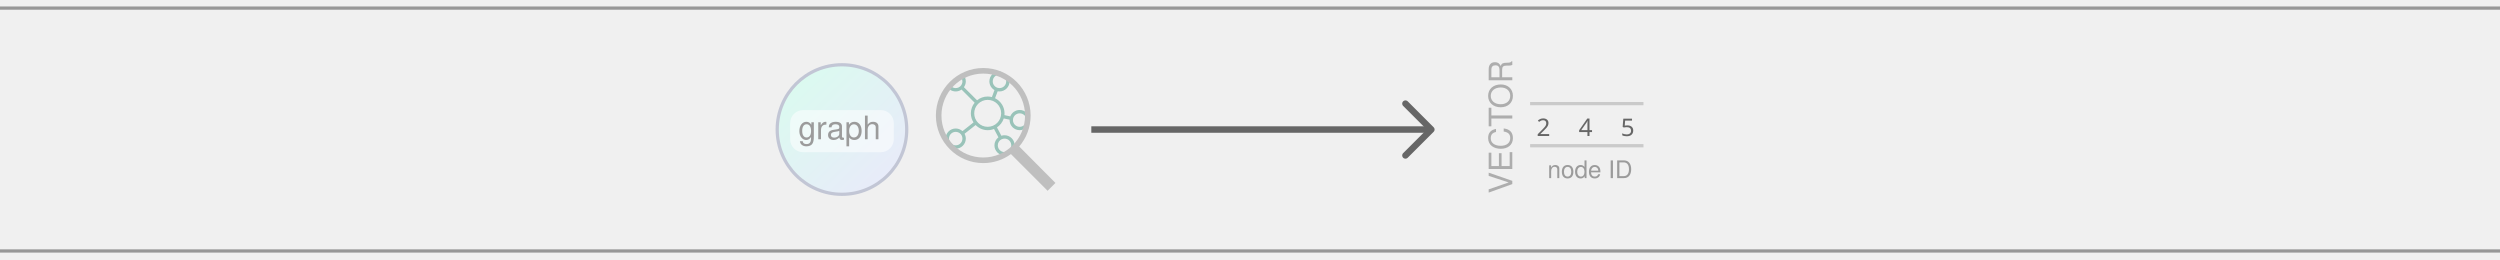
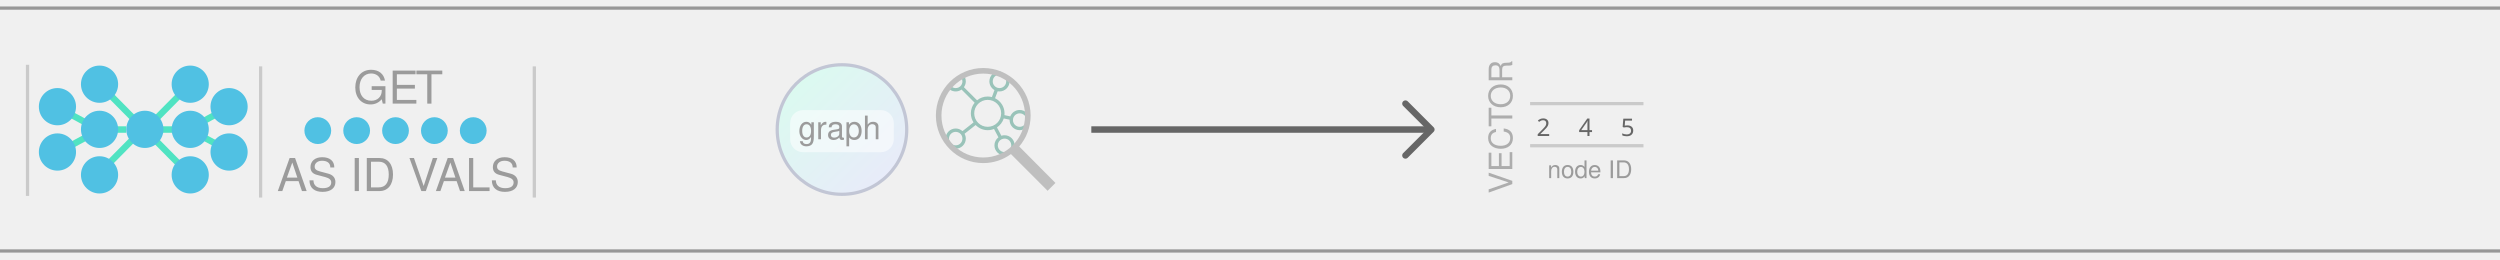
<svg xmlns="http://www.w3.org/2000/svg" xmlns:xlink="http://www.w3.org/1999/xlink" width="772px" height="80px" viewBox="0 0 772 80" version="1.1">
  <defs>
    <rect id="path-1" x="-6" y="2" width="784" height="76" />
    <mask id="mask-2" maskContentUnits="userSpaceOnUse" maskUnits="objectBoundingBox" x="0" y="0" width="784" height="76" fill="white">
      <use xlink:href="#path-1" />
    </mask>
    <linearGradient x1="14.999%" y1="13.838%" x2="87.396%" y2="88.282%" id="linearGradient-3">
      <stop stop-color="#DBFAF0" offset="0%" />
      <stop stop-color="#E8EBF9" offset="97.322%" />
      <stop stop-color="#E8EAF9" offset="100%" />
    </linearGradient>
  </defs>
  <g id="Graph-Functions---inspection" stroke="none" stroke-width="1" fill="none" fill-rule="evenodd">
    <use id="Rectangle" stroke="#979797" mask="url(#mask-2)" stroke-width="2" xlink:href="#path-1" />
-     <g id="invert_selection" transform="translate(337, 30)" stroke="#666666">
-       <g id="Wireframe-Line-01">
-         <g>
-           <polyline id="arrowhead" stroke-width="2" stroke-linecap="round" stroke-linejoin="round" points="97 2 105 10 97 18" />
-           <path d="M104,10 L0,10" id="Line" stroke-width="2" />
+     <g id="small_icon__get_nbrs-copy-6" transform="translate(7, 19)">
+       <path d="M22.88,35.269 L37,21" id="small_icon_edge-copy-47" stroke="#50E3C2" stroke-width="2" stroke-linecap="square" />
+       <path d="M11,28 L24,21" id="small_icon_edge-copy-46" stroke="#50E3C2" stroke-width="2" stroke-linecap="square" />
+       <path d="M51,21 L64,14" id="small_icon_edge-copy-45" stroke="#50E3C2" stroke-width="2" stroke-linecap="square" />
+       <path d="M10,21 L23,14" id="small_icon_edge-copy-44" stroke="#50E3C2" stroke-width="2" stroke-linecap="square" transform="translate(16.7389, 17.69301) scale(-1, 1) translate(-16.7389, -17.69301) " />
+       <path d="M51,28 L64,21" id="small_icon_edge-copy-43" stroke="#50E3C2" stroke-width="2" stroke-linecap="square" transform="translate(57.7389, 24.69301) scale(-1, 1) translate(-57.7389, -24.69301) " />
+       <path d="M25.5,21 L30.978,21" id="small_icon_edge-copy-39" stroke="#50E3C2" stroke-width="2" stroke-linecap="square" transform="translate(28.2389, 21.19301) scale(-1, 1) translate(-28.2389, -21.19301) " />
+       <path d="M42.5,21 L47.978,21" id="small_icon_edge-copy-51" stroke="#50E3C2" stroke-width="2" stroke-linecap="square" transform="translate(45.2389, 21.19301) scale(-1, 1) translate(-45.2389, -21.19301) " />
+       <path d="M37.88,21.019 L52,6.75" id="small_icon_edge-copy-35" stroke="#50E3C2" stroke-width="2" stroke-linecap="square" />
+       <path d="M22.88,21.019 L37,6.75" id="small_icon_edge-copy-33" stroke="#50E3C2" stroke-width="2" stroke-linecap="square" transform="translate(30.2389, 13.94301) scale(-1, 1) translate(-30.2389, -13.94301) " />
+       <path d="M36.88,35.019 L51,20.75" id="small_icon_edge-copy-31" stroke="#50E3C2" stroke-width="2" stroke-linecap="square" transform="translate(44.2389, 27.94301) scale(-1, 1) translate(-44.2389, -27.94301) " />
+       <ellipse id="small_icon__node-copy-52" fill="#50C1E3" cx="10.739" cy="13.943" rx="5.739" ry="5.75" />
+       <ellipse id="small_icon__node-copy-51" fill="#50C1E3" cx="10.739" cy="27.943" rx="5.739" ry="5.75" />
+       <ellipse id="small_icon__node-copy-50" fill="#50C1E3" cx="23.739" cy="20.943" rx="5.739" ry="5.75" />
+       <ellipse id="small_icon__node-copy-49" fill="#50C1E3" cx="23.739" cy="7" rx="5.739" ry="5.75" />
+       <ellipse id="small_icon__node-copy-48" fill="#50C1E3" cx="23.739" cy="35" rx="5.739" ry="5.75" />
+       <ellipse id="small_icon__node-copy-47" fill="#50C1E3" cx="37.739" cy="20.943" rx="5.739" ry="5.75" />
+       <path d="M1.5,1.5 L1.5,41" id="Line-Copy-9" stroke="#CACACA" stroke-linecap="square" />
+       <ellipse id="small_icon__node-copy-38" fill="#50C1E3" cx="51.739" cy="20.943" rx="5.739" ry="5.75" />
+       <ellipse id="small_icon__node-copy-37" fill="#50C1E3" cx="51.739" cy="7" rx="5.739" ry="5.75" />
+       <ellipse id="small_icon__node-copy-36" fill="#50C1E3" cx="51.739" cy="35" rx="5.739" ry="5.75" />
+       <ellipse id="small_icon__node-copy-35" fill="#50C1E3" cx="63.739" cy="13.943" rx="5.739" ry="5.75" />
+       <ellipse id="small_icon__node-copy-34" fill="#50C1E3" cx="63.739" cy="27.943" rx="5.739" ry="5.75" />
+       <g id="Group-6" transform="translate(87, 17)" fill="#50C1E3">
+         <ellipse id="small_icon__node-copy-39" cx="4.135" cy="4.336" rx="4.135" ry="4.143" />
+         <ellipse id="small_icon__node-copy-40" cx="16.135" cy="4.336" rx="4.135" ry="4.143" />
+         <ellipse id="small_icon__node-copy-41" cx="28.135" cy="4.336" rx="4.135" ry="4.143" />
+         <ellipse id="small_icon__node-copy-42" cx="40.135" cy="4.336" rx="4.135" ry="4.143" />
+         <ellipse id="small_icon__node-copy-43" cx="52.135" cy="4.336" rx="4.135" ry="4.143" />
+       </g>
+       <path d="M73.478,2 L73.478,41.5" id="Line-Copy-8" stroke="#CACACA" stroke-linecap="square" />
+       <text id="GET" font-family="HelveticaNeue, Helvetica Neue" font-size="14" font-weight="normal" fill="#9B9B9B">
+         <tspan x="102.1" y="13">GE</tspan>
+         <tspan x="121.28" y="13" letter-spacing="-0.417">T</tspan>
+       </text>
+       <text id="AS-ID-VALS" font-family="HelveticaNeue, Helvetica Neue" font-size="14" font-weight="normal" fill="#9B9B9B">
+         <tspan x="78.554" y="40">AS ID VALS</tspan>
+       </text>
+       <path d="M158,2 L158,41.5" id="Line-Copy-31" stroke="#CACACA" stroke-linecap="square" />
+     </g>
+     <g id="get_node_ids" transform="translate(240, 20)">
+       <g id="invert_selection" transform="translate(97, 10)" stroke="#666666">
+         <g id="Wireframe-Line-01">
+           <g>
+             <polyline id="arrowhead" stroke-width="2" stroke-linecap="round" stroke-linejoin="round" points="97 2 105 10 97 18" />
+             <path d="M104,10 L0,10" id="Line" stroke-width="2" />
+           </g>
        </g>
      </g>
-     </g>
-     <g id="graph-object" transform="translate(240, 20)">
-       <ellipse id="graph-shape" stroke="#C2C6D5" stroke-width="1" fill="url(#linearGradient-3)" fill-rule="evenodd" cx="20" cy="20" rx="20" ry="20" />
-       <rect id="graph-text-box" fill-opacity="0.528" fill="#FFFFFF" fill-rule="evenodd" x="4" y="14" width="32" height="13" rx="4" />
-       <text id="graph-text" font-family="Helvetica-Light, Helvetica" font-size="10" font-weight="300" fill="#9B9B9B">
-         <tspan x="6.5" y="23">graph</tspan>
-       </text>
-     </g>
-     <g id="Group-2-Copy-3" transform="translate(289, 21)" fill-rule="nonzero">
-       <g id="Mind-Map_bfbfbf" transform="translate(3, 1)" fill-opacity="0.435" fill="#288872">
-         <path d="M3.522,2.427 C2.753,3.092 3.452,2.524 2.338,3.42 C1.61,3.977 2.589,3.114 0.507,4.82 C1.065,5.674 2.029,6.24 3.12,6.24 C3.793,6.24 4.413,6.02 4.924,5.655 L8.97,9.717 C8.236,10.614 7.8,11.755 7.8,13 C7.8,14.029 8.111,14.987 8.629,15.795 L5.216,18.492 C4.662,17.988 3.925,17.68 3.12,17.68 C1.403,17.68 0,19.083 0,20.8 C0,22.517 1.403,23.92 3.12,23.92 C4.837,23.92 6.24,22.517 6.24,20.8 C6.24,20.256 6.097,19.752 5.85,19.305 L9.279,16.608 C10.225,17.582 11.539,18.2 13,18.2 C13.691,18.2 14.346,18.072 14.95,17.826 L16.315,20.41 C15.569,20.981 15.08,21.873 15.08,22.88 C15.08,24.597 16.483,26 18.2,26 C19.917,26 21.32,24.597 21.32,22.88 C21.32,21.163 19.917,19.76 18.2,19.76 C17.86,19.76 17.532,19.821 17.225,19.922 L15.86,17.339 C16.842,16.69 17.591,15.719 17.956,14.576 L19.76,14.95 C19.758,14.992 19.76,15.037 19.76,15.08 C19.76,16.797 21.163,18.2 22.88,18.2 C24.597,18.2 26,16.797 26,15.08 C26,13.363 24.597,11.96 22.88,11.96 C21.562,11.96 20.427,12.781 19.971,13.943 L18.168,13.553 C18.186,13.373 18.2,13.185 18.2,13 C18.2,10.954 17,9.184 15.275,8.336 L16.071,6.191 C16.254,6.225 16.448,6.24 16.64,6.24 C18.357,6.24 19.76,4.837 19.76,3.12 C19.76,2.985 19.75,2.857 19.73,2.735 C18.899,1.915 18.147,0.827 16.883,0.088 C16.799,0.081 16.725,0 16.64,0 C14.923,0 13.52,1.403 13.52,3.12 C13.52,4.272 14.162,5.277 15.096,5.817 L14.3,7.979 C13.882,7.87 13.451,7.8 13,7.8 C11.754,7.8 10.614,8.236 9.717,8.97 L5.655,4.924 C6.02,4.413 6.24,3.793 6.24,3.12 C6.24,2.201 5.838,1.371 5.2,0.799 C4.126,1.699 4.256,1.906 3.522,2.427 Z M3.625,1.855 C4.004,1.855 2.447,2.769 4.157,1.314 C4.782,1.671 5.2,2.344 5.2,3.12 C5.2,4.275 4.275,5.2 3.12,5.2 C2.22,5.2 1.46,4.638 1.168,3.844 C2.481,2.779 1.545,3.916 1.545,3.661 C2.283,3.176 2.638,2.839 3.625,1.855 Z M16.64,1.04 C17.795,1.04 18.72,1.965 18.72,3.12 C18.72,4.275 17.795,5.2 16.64,5.2 C15.485,5.2 14.56,4.275 14.56,3.12 C14.56,1.965 15.485,1.04 16.64,1.04 Z M13,8.84 C15.305,8.84 17.16,10.698 17.16,13 C17.16,15.305 15.305,17.16 13,17.16 C10.696,17.16 8.84,15.305 8.84,13 C8.84,11.882 9.279,10.87 9.994,10.124 C10.037,10.092 10.076,10.053 10.107,10.01 C10.855,9.286 11.873,8.84 13,8.84 Z M22.88,13 C24.035,13 24.96,13.925 24.96,15.08 C24.96,16.235 24.035,17.16 22.88,17.16 C21.725,17.16 20.8,16.235 20.8,15.08 C20.8,13.925 21.725,13 22.88,13 Z M3.12,18.72 C4.275,18.72 5.2,19.645 5.2,20.8 C5.2,21.955 4.275,22.88 3.12,22.88 C1.965,22.88 1.04,21.955 1.04,20.8 C1.04,19.645 1.965,18.72 3.12,18.72 Z M18.2,20.8 C19.355,20.8 20.28,21.725 20.28,22.88 C20.28,24.035 19.355,24.96 18.2,24.96 C17.045,24.96 16.12,24.035 16.12,22.88 C16.12,22.091 16.551,21.413 17.192,21.06 C17.209,21.055 17.225,21.05 17.241,21.044 C17.248,21.04 17.251,21.031 17.258,21.027 C17.269,21.022 17.279,21.017 17.29,21.011 C17.565,20.878 17.873,20.8 18.2,20.8 Z" id="Shape" />
+       <g id="graph-object">
+         <ellipse id="graph-shape" stroke="#C2C6D5" stroke-width="1" fill="url(#linearGradient-3)" fill-rule="evenodd" cx="20" cy="20" rx="20" ry="20" />
+         <rect id="graph-text-box" fill-opacity="0.528" fill="#FFFFFF" fill-rule="evenodd" x="4" y="14" width="32" height="13" rx="4" />
+         <text id="graph-text" font-family="Helvetica-Light, Helvetica" font-size="10" font-weight="300" fill="#9B9B9B">
+           <tspan x="6.5" y="23">graph</tspan>
+         </text>
      </g>
-       <g id="Search_bfbfbf" fill="#BFBFBF">
-         <path d="M14.628,0 C6.559,0 0,6.584 0,14.682 C0,22.78 6.559,29.364 14.628,29.364 C17.82,29.364 20.772,28.331 23.179,26.584 L34.499,37.919 L36.919,35.49 L25.733,24.236 C27.931,21.667 29.256,18.327 29.256,14.682 C29.256,6.584 22.696,0 14.628,0 Z M14.628,1.727 C21.766,1.727 27.535,7.517 27.535,14.682 C27.535,21.847 21.766,27.636 14.628,27.636 C7.489,27.636 1.721,21.847 1.721,14.682 C1.721,7.517 7.489,1.727 14.628,1.727 Z" id="Shape" />
+       <g id="Group-2-Copy-3" transform="translate(49, 1)" fill-rule="nonzero">
+         <g id="Mind-Map_bfbfbf" transform="translate(3, 1)" fill-opacity="0.435" fill="#288872">
+           <path d="M3.522,2.427 C2.753,3.092 3.452,2.524 2.338,3.42 C1.61,3.977 2.589,3.114 0.507,4.82 C1.065,5.674 2.029,6.24 3.12,6.24 C3.793,6.24 4.413,6.02 4.924,5.655 L8.97,9.717 C8.236,10.614 7.8,11.755 7.8,13 C7.8,14.029 8.111,14.987 8.629,15.795 L5.216,18.492 C4.662,17.988 3.925,17.68 3.12,17.68 C1.403,17.68 0,19.083 0,20.8 C0,22.517 1.403,23.92 3.12,23.92 C4.837,23.92 6.24,22.517 6.24,20.8 C6.24,20.256 6.097,19.752 5.85,19.305 L9.279,16.608 C10.225,17.582 11.539,18.2 13,18.2 C13.691,18.2 14.346,18.072 14.95,17.826 L16.315,20.41 C15.569,20.981 15.08,21.873 15.08,22.88 C15.08,24.597 16.483,26 18.2,26 C19.917,26 21.32,24.597 21.32,22.88 C21.32,21.163 19.917,19.76 18.2,19.76 C17.86,19.76 17.532,19.821 17.225,19.922 L15.86,17.339 C16.842,16.69 17.591,15.719 17.956,14.576 L19.76,14.95 C19.758,14.992 19.76,15.037 19.76,15.08 C19.76,16.797 21.163,18.2 22.88,18.2 C24.597,18.2 26,16.797 26,15.08 C26,13.363 24.597,11.96 22.88,11.96 C21.562,11.96 20.427,12.781 19.971,13.943 L18.168,13.553 C18.186,13.373 18.2,13.185 18.2,13 C18.2,10.954 17,9.184 15.275,8.336 L16.071,6.191 C16.254,6.225 16.448,6.24 16.64,6.24 C18.357,6.24 19.76,4.837 19.76,3.12 C19.76,2.985 19.75,2.857 19.73,2.735 C18.899,1.915 18.147,0.827 16.883,0.088 C16.799,0.081 16.725,0 16.64,0 C14.923,0 13.52,1.403 13.52,3.12 C13.52,4.272 14.162,5.277 15.096,5.817 L14.3,7.979 C13.882,7.87 13.451,7.8 13,7.8 C11.754,7.8 10.614,8.236 9.717,8.97 L5.655,4.924 C6.02,4.413 6.24,3.793 6.24,3.12 C6.24,2.201 5.838,1.371 5.2,0.799 C4.126,1.699 4.256,1.906 3.522,2.427 Z M3.625,1.855 C4.004,1.855 2.447,2.769 4.157,1.314 C4.782,1.671 5.2,2.344 5.2,3.12 C5.2,4.275 4.275,5.2 3.12,5.2 C2.22,5.2 1.46,4.638 1.168,3.844 C2.481,2.779 1.545,3.916 1.545,3.661 C2.283,3.176 2.638,2.839 3.625,1.855 Z M16.64,1.04 C17.795,1.04 18.72,1.965 18.72,3.12 C18.72,4.275 17.795,5.2 16.64,5.2 C15.485,5.2 14.56,4.275 14.56,3.12 C14.56,1.965 15.485,1.04 16.64,1.04 Z M13,8.84 C15.305,8.84 17.16,10.698 17.16,13 C17.16,15.305 15.305,17.16 13,17.16 C10.696,17.16 8.84,15.305 8.84,13 C8.84,11.882 9.279,10.87 9.994,10.124 C10.037,10.092 10.076,10.053 10.107,10.01 C10.855,9.286 11.873,8.84 13,8.84 Z M22.88,13 C24.035,13 24.96,13.925 24.96,15.08 C24.96,16.235 24.035,17.16 22.88,17.16 C21.725,17.16 20.8,16.235 20.8,15.08 C20.8,13.925 21.725,13 22.88,13 Z M3.12,18.72 C4.275,18.72 5.2,19.645 5.2,20.8 C5.2,21.955 4.275,22.88 3.12,22.88 C1.965,22.88 1.04,21.955 1.04,20.8 C1.04,19.645 1.965,18.72 3.12,18.72 Z M18.2,20.8 C19.355,20.8 20.28,21.725 20.28,22.88 C20.28,24.035 19.355,24.96 18.2,24.96 C17.045,24.96 16.12,24.035 16.12,22.88 C16.12,22.091 16.551,21.413 17.192,21.06 C17.209,21.055 17.225,21.05 17.241,21.044 C17.248,21.04 17.251,21.031 17.258,21.027 C17.269,21.022 17.279,21.017 17.29,21.011 C17.565,20.878 17.873,20.8 18.2,20.8 Z" id="Shape" />
+         </g>
+         <g id="Search_bfbfbf" fill="#BFBFBF">
+           <path d="M14.628,0 C6.559,0 0,6.584 0,14.682 C0,22.78 6.559,29.364 14.628,29.364 C17.82,29.364 20.772,28.331 23.179,26.584 L34.499,37.919 L36.919,35.49 L25.733,24.236 C27.931,21.667 29.256,18.327 29.256,14.682 C29.256,6.584 22.696,0 14.628,0 Z M14.628,1.727 C21.766,1.727 27.535,7.517 27.535,14.682 C27.535,21.847 21.766,27.636 14.628,27.636 C7.489,27.636 1.721,21.847 1.721,14.682 C1.721,7.517 7.489,1.727 14.628,1.727 Z" id="Shape" />
+         </g>
+       </g>
+       <g id="Group-5" transform="translate(217, 0)">
+         <text id="ID-Copy-7" font-family="HelveticaNeue-Light, Helvetica Neue" font-size="7.5" font-weight="300" fill="#9B9B9B">
+           <tspan x="20.859" y="35">node ID</tspan>
+         </text>
+         <g id="Group-5-Copy-2" transform="translate(14, 15)" font-size="7.5" font-family="Menlo-Regular, Menlo" fill="#666666" font-weight="normal">
+           <text id="ID-Copy-2">
+             <tspan x="3.481" y="7">2</tspan>
+           </text>
+           <text id="ID-Copy-4">
+             <tspan x="16.481" y="7">4</tspan>
+           </text>
+           <text id="ID-Copy-5">
+             <tspan x="29.481" y="7">5</tspan>
+           </text>
+         </g>
+         <text id="VECTOR-Copy-2" transform="translate(6, 20.5) rotate(-90) translate(-6, -20.5) " font-family="HelveticaNeue-Light, Helvetica Neue" font-size="10" font-weight="300" fill="#ADADAD">
+           <tspan x="-13.27" y="24.5">VECTOR</tspan>
+         </text>
+         <path d="M50,12 L16,12" id="Line-Copy-2" stroke="#CACACA" stroke-linecap="square" />
+         <path d="M50,25 L16,25" id="Line-Copy-12" stroke="#CACACA" stroke-linecap="square" />
      </g>
    </g>
-     <text id="ID-Copy-7" font-family="HelveticaNeue-Light, Helvetica Neue" font-size="7.5" font-weight="300" fill="#9B9B9B">
-       <tspan x="477.859" y="55">node ID</tspan>
-     </text>
-     <g id="Group-5-Copy-2" transform="translate(471, 35)" font-size="7.5" font-family="Menlo-Regular, Menlo" fill="#666666" font-weight="normal">
-       <text id="ID-Copy-2">
-         <tspan x="3.481" y="7">2</tspan>
-       </text>
-       <text id="ID-Copy-4">
-         <tspan x="16.481" y="7">4</tspan>
-       </text>
-       <text id="ID-Copy-5">
-         <tspan x="29.481" y="7">5</tspan>
-       </text>
-     </g>
-     <text id="VECTOR-Copy-2" transform="translate(463, 40.5) rotate(-90) translate(-463, -40.5) " font-family="HelveticaNeue-Light, Helvetica Neue" font-size="10" font-weight="300" fill="#ADADAD">
-       <tspan x="443.73" y="44.5">VECTOR</tspan>
-     </text>
-     <path d="M507,32 L473,32" id="Line-Copy-2" stroke="#CACACA" stroke-linecap="square" />
-     <path d="M507,45 L473,45" id="Line-Copy-12" stroke="#CACACA" stroke-linecap="square" />
  </g>
</svg>
